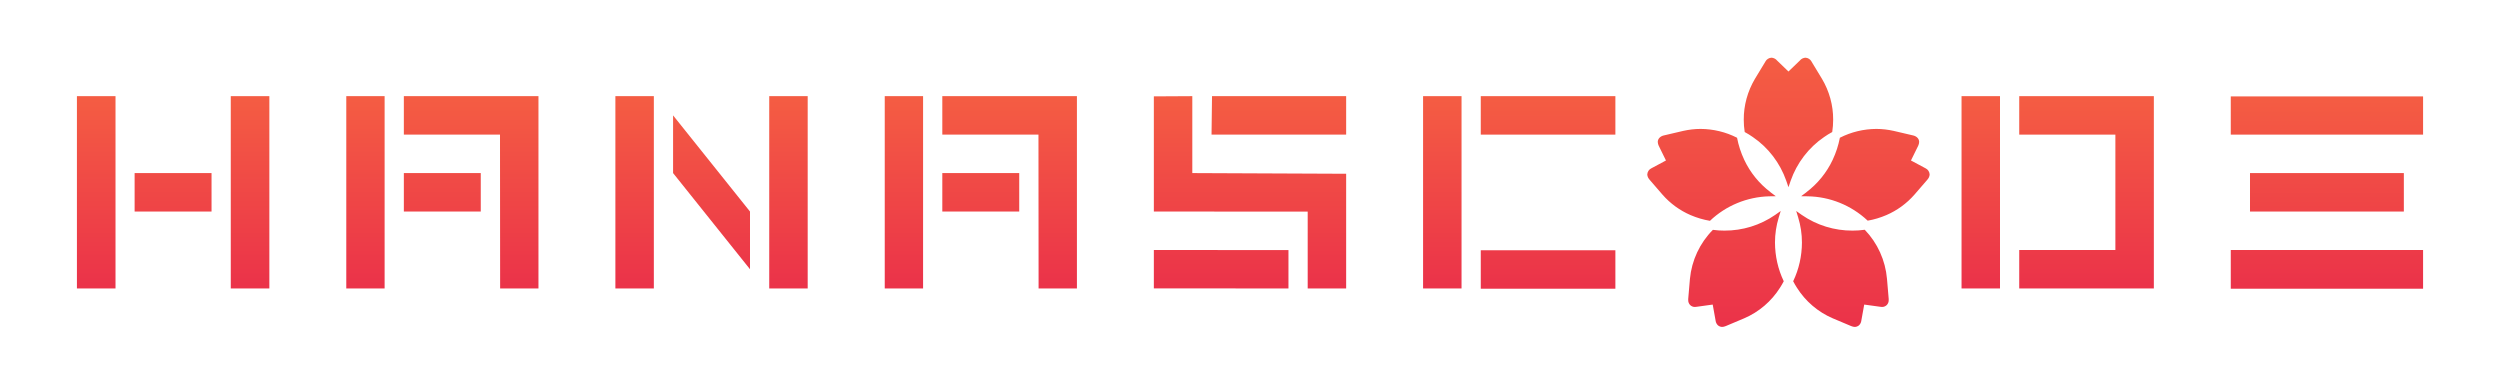
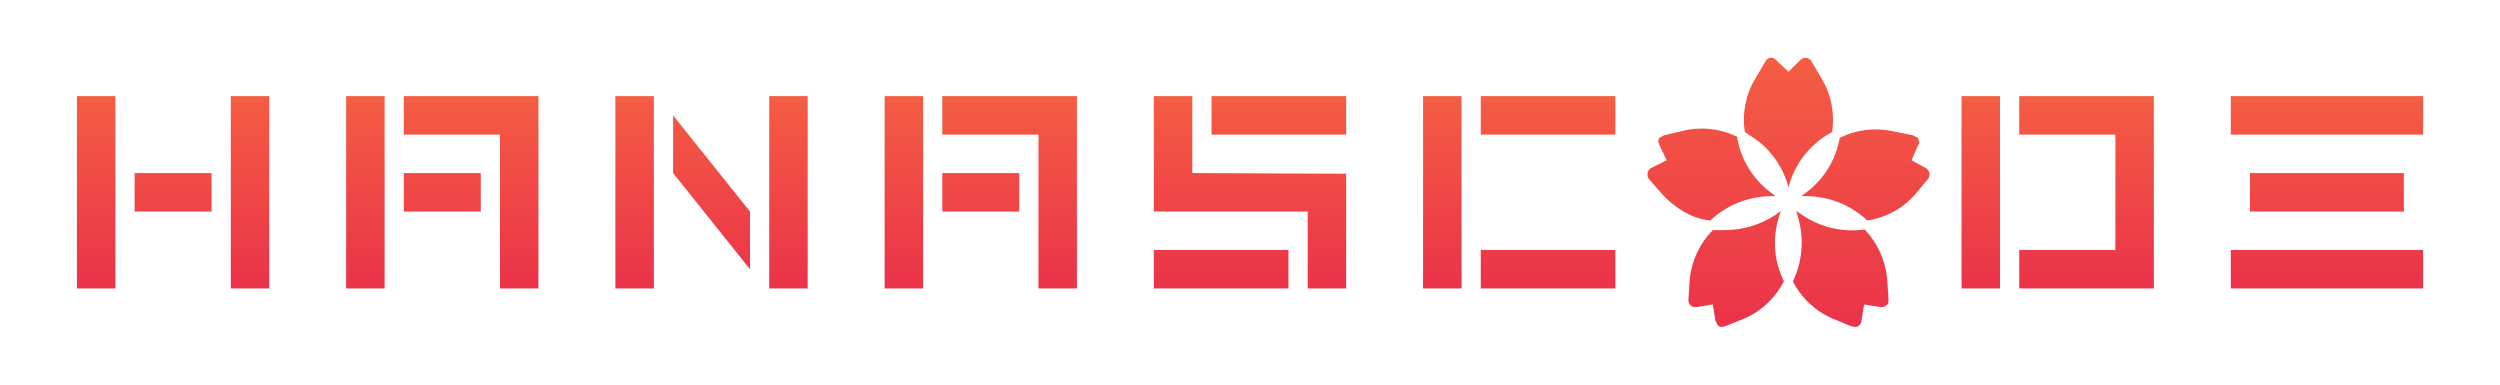
- <svg xmlns="http://www.w3.org/2000/svg" style="isolation:isolate" viewBox="0 0 390 60" width="390pt" height="60pt">
-   <g>
-     <linearGradient id="_lgradient_0" x1="0.5" y1="1" x2="0.5" y2="0" gradientTransform="matrix(30,0,0,30,348,15.04)" gradientUnits="userSpaceOnUse">
-       <stop offset="2.083%" stop-opacity="1" style="stop-color:rgb(235,51,73)" />
-       <stop offset="97.917%" stop-opacity="1" style="stop-color:rgb(244,92,67)" />
-     </linearGradient>
-     <path d=" M 378 39 L 378 45.04 L 348 45.04 L 348 15.04 L 378 15.04 L 378 21 L 348 21 L 348 39 L 378 39 Z  M 351 33 L 351 27 L 375 27 L 375 33 L 351 33 Z " fill-rule="evenodd" fill="url(#_lgradient_0)" />
-     <linearGradient id="_lgradient_1" x1="0.5" y1="1" x2="0.5" y2="0" gradientTransform="matrix(30,0,0,30,306,15)" gradientUnits="userSpaceOnUse">
-       <stop offset="2.083%" stop-opacity="1" style="stop-color:rgb(235,51,73)" />
-       <stop offset="97.917%" stop-opacity="1" style="stop-color:rgb(244,92,67)" />
-     </linearGradient>
-     <path d=" M 312 45 L 306 45 L 306 15 L 312 15 L 312 45 Z  M 315 21 L 315 15 L 336 15 L 336 45 L 315 45 L 315 39 L 330 39 L 330 21 L 315 21 Z " fill-rule="evenodd" fill="url(#_lgradient_1)" />
-     <linearGradient id="_lgradient_2" x1="0.5" y1="1" x2="0.5" y2="0" gradientTransform="matrix(44.049,0,0,42,256.975,9)" gradientUnits="userSpaceOnUse">
-       <stop offset="2.083%" stop-opacity="1" style="stop-color:rgb(235,51,73)" />
-       <stop offset="97.917%" stop-opacity="1" style="stop-color:rgb(244,92,67)" />
-     </linearGradient>
-     <path d=" M 270.981 21.489 C 271.207 22.68 271.589 23.841 272.106 24.943 C 273.038 26.926 274.449 28.656 276.192 29.973 C 276.192 29.973 276.192 29.987 276.192 29.987 L 277.029 30.61 L 277.029 30.61 L 275.992 30.625 C 275.979 30.625 275.979 30.625 275.979 30.625 C 272.546 30.719 269.245 32.076 266.757 34.445 C 266.756 34.446 266.755 34.447 266.754 34.448 C 265.716 34.273 264.699 33.972 263.722 33.553 C 262.059 32.835 260.555 31.743 259.357 30.373 L 257.295 27.99 C 257.295 27.977 257.295 27.977 257.295 27.977 C 257.095 27.764 256.989 27.485 256.975 27.205 C 257.002 26.793 257.241 26.433 257.601 26.26 C 257.614 26.247 257.614 26.247 257.627 26.247 L 259.89 25.036 L 258.759 22.734 C 258.759 22.734 258.759 22.734 258.759 22.734 C 258.665 22.548 258.625 22.348 258.612 22.148 C 258.612 21.922 258.692 21.709 258.838 21.536 C 259.011 21.337 259.251 21.203 259.517 21.137 C 259.517 21.137 259.517 21.137 259.517 21.137 L 262.591 20.418 C 263.483 20.219 264.388 20.112 265.293 20.112 C 267.273 20.122 269.223 20.591 270.981 21.489 L 270.981 21.489 Z  M 277.793 32.913 L 277.483 33.926 C 277.483 33.926 277.483 33.926 277.483 33.926 C 277.097 35.19 276.897 36.508 276.897 37.838 C 276.907 39.937 277.366 41.998 278.265 43.875 C 278.088 44.218 277.893 44.552 277.683 44.878 C 276.352 46.994 274.395 48.671 272.093 49.656 L 269.192 50.88 C 269.179 50.88 269.179 50.88 269.179 50.88 C 269.019 50.96 268.833 50.987 268.646 51 C 268.42 51 268.194 50.907 268.008 50.76 C 267.808 50.574 267.675 50.321 267.635 50.042 C 267.635 50.042 267.635 50.042 267.635 50.029 L 267.183 47.513 L 264.667 47.859 L 264.401 47.886 C 264.122 47.886 263.856 47.779 263.656 47.58 C 263.456 47.367 263.35 47.087 263.363 46.808 L 263.363 46.635 L 263.629 43.508 C 263.902 40.616 265.171 37.909 267.211 35.855 C 267.804 35.938 268.404 35.975 269.006 35.975 C 271.827 35.989 274.595 35.137 276.924 33.527 C 276.924 33.527 276.924 33.527 276.924 33.527 L 277.793 32.913 L 277.793 32.913 Z  M 279 29.204 L 279 29.204 L 279.346 28.19 C 279.346 28.19 279.346 28.19 279.346 28.19 C 280.317 25.422 282.141 23.027 284.563 21.376 C 284.971 21.091 285.391 20.828 285.827 20.597 C 285.926 19.963 285.973 19.32 285.973 18.675 C 285.987 16.439 285.375 14.23 284.23 12.3 L 282.593 9.599 C 282.593 9.599 282.593 9.586 282.593 9.586 C 282.394 9.24 282.048 9.027 281.662 9 C 281.356 9.013 281.063 9.146 280.85 9.359 C 280.85 9.359 280.85 9.373 280.85 9.373 L 279 11.156 L 277.15 9.373 C 277.15 9.373 277.15 9.359 277.15 9.359 C 276.937 9.146 276.644 9.013 276.338 9 C 275.952 9.027 275.606 9.24 275.407 9.586 C 275.407 9.586 275.407 9.599 275.407 9.599 L 273.77 12.3 C 272.625 14.23 272.013 16.439 272.027 18.675 C 272.027 19.32 272.074 19.963 272.173 20.597 C 272.609 20.828 273.029 21.091 273.437 21.376 C 275.859 23.027 277.683 25.422 278.654 28.19 C 278.654 28.19 278.654 28.19 278.654 28.19 L 279 29.204 L 279 29.204 Z  M 280.207 32.913 L 281.076 33.527 C 281.076 33.527 281.076 33.527 281.076 33.527 C 283.405 35.137 286.173 35.989 288.994 35.975 C 289.634 35.975 290.272 35.933 290.903 35.843 C 292.899 37.917 294.125 40.627 294.371 43.508 L 294.637 46.635 L 294.637 46.808 C 294.65 47.087 294.544 47.367 294.344 47.58 C 294.144 47.779 293.878 47.886 293.599 47.886 L 293.333 47.859 L 290.817 47.513 L 290.365 50.029 C 290.365 50.042 290.365 50.042 290.365 50.042 C 290.325 50.321 290.192 50.574 289.992 50.76 C 289.806 50.907 289.58 51 289.354 51 C 289.167 50.987 288.981 50.96 288.821 50.88 C 288.821 50.88 288.821 50.88 288.808 50.88 L 285.907 49.656 C 283.605 48.671 281.648 46.994 280.317 44.878 C 280.107 44.552 279.912 44.218 279.735 43.875 C 280.634 41.998 281.093 39.937 281.103 37.838 C 281.103 36.508 280.903 35.19 280.517 33.926 C 280.517 33.926 280.517 33.926 280.517 33.926 L 280.207 32.913 L 280.207 32.913 L 280.207 32.913 Z  M 280.971 30.61 L 281.808 29.987 C 281.808 29.987 281.808 29.973 281.808 29.973 C 283.551 28.656 284.962 26.926 285.894 24.943 C 286.411 23.841 286.793 22.68 287.019 21.489 L 287.019 21.489 C 288.777 20.591 290.727 20.122 292.707 20.112 C 293.612 20.112 294.517 20.219 295.409 20.418 L 298.483 21.137 C 298.483 21.137 298.483 21.137 298.483 21.137 C 298.749 21.203 298.989 21.337 299.162 21.536 C 299.308 21.709 299.388 21.922 299.388 22.148 C 299.375 22.348 299.335 22.548 299.241 22.734 C 299.241 22.734 299.241 22.734 299.241 22.734 L 298.11 25.036 L 300.373 26.247 C 300.386 26.247 300.386 26.247 300.399 26.26 C 300.759 26.433 300.998 26.793 301.025 27.205 C 301.011 27.485 300.905 27.764 300.705 27.977 C 300.705 27.977 300.705 27.977 300.705 27.99 L 298.643 30.373 C 297.445 31.743 295.941 32.835 294.278 33.553 C 293.336 33.957 292.356 34.251 291.357 34.425 C 291.342 34.408 291.326 34.393 291.31 34.378 C 288.781 32.023 285.468 30.679 282.008 30.625 L 280.971 30.61 L 280.971 30.61 L 280.971 30.61 L 280.971 30.61 Z " fill-rule="evenodd" fill="url(#_lgradient_2)" />
-     <linearGradient id="_lgradient_3" x1="0.5" y1="1" x2="0.5" y2="0" gradientTransform="matrix(30,0,0,30.04,222,15)" gradientUnits="userSpaceOnUse">
-       <stop offset="2.083%" stop-opacity="1" style="stop-color:rgb(235,51,73)" />
-       <stop offset="97.917%" stop-opacity="1" style="stop-color:rgb(244,92,67)" />
-     </linearGradient>
-     <path d=" M 222 45 L 222 15 L 228 15 L 228 21 L 228 45 L 222 45 L 222 45 Z  M 231 21 L 252 21 L 252 15 L 231 15 L 231 21 L 231 21 L 231 21 Z  M 231 45.04 L 252 45.04 L 252 39.04 L 231 39.04 L 231 45.04 L 231 45.04 Z " fill-rule="evenodd" fill="url(#_lgradient_3)" />
-     <linearGradient id="_lgradient_4" x1="0.5" y1="1" x2="0.5" y2="0" gradientTransform="matrix(30,0,0,30,180,15)" gradientUnits="userSpaceOnUse">
-       <stop offset="2.083%" stop-opacity="1" style="stop-color:rgb(235,51,73)" />
-       <stop offset="97.917%" stop-opacity="1" style="stop-color:rgb(244,92,67)" />
-     </linearGradient>
-     <path d=" M 180 15.033 L 186 15 L 186 27 L 210 27.107 L 210 45 L 204 45 L 204 33.011 L 180 33 L 180 15.033 Z  M 201 39.011 L 201 45 L 180 44.989 L 180 39 L 201 39.011 Z  M 210 15 L 210 21 L 189 21 L 189.075 15 L 210 15 Z " fill-rule="evenodd" fill="url(#_lgradient_4)" />
-     <linearGradient id="_lgradient_5" x1="0.5" y1="1" x2="0.5" y2="0" gradientTransform="matrix(29.98,0,0,30,138.02,15)" gradientUnits="userSpaceOnUse">
-       <stop offset="2.083%" stop-opacity="1" style="stop-color:rgb(235,51,73)" />
-       <stop offset="97.917%" stop-opacity="1" style="stop-color:rgb(244,92,67)" />
-     </linearGradient>
-     <path d=" M 144 45 L 138.02 45 L 138.02 15 L 144 15 L 144 45 L 144 45 Z  M 159 27 L 159 33 L 147 33 L 147 27 L 159 27 L 159 27 Z  M 168 45 L 162.02 45 L 162 21 L 147 21 L 147 15 L 162 15 L 168 15 L 168 45 Z " fill-rule="evenodd" fill="url(#_lgradient_5)" />
-     <linearGradient id="_lgradient_6" x1="0.5" y1="1" x2="0.5" y2="0" gradientTransform="matrix(30,0,0,30,96,15)" gradientUnits="userSpaceOnUse">
-       <stop offset="2.083%" stop-opacity="1" style="stop-color:rgb(235,51,73)" />
-       <stop offset="97.917%" stop-opacity="1" style="stop-color:rgb(244,92,67)" />
-     </linearGradient>
-     <path d=" M 96 15 L 102 15 L 102 45 L 96 45 L 96 15 L 96 15 Z  M 120 15 L 126 15 L 126 45 L 120 45 L 120 15 L 120 15 Z  M 105 18 L 105 27 L 117 42 L 117 33 L 105 18 Z " fill-rule="evenodd" fill="url(#_lgradient_6)" />
-     <linearGradient id="_lgradient_7" x1="0.5" y1="1" x2="0.5" y2="0" gradientTransform="matrix(29.98,0,0,30,54.02,15)" gradientUnits="userSpaceOnUse">
-       <stop offset="2.083%" stop-opacity="1" style="stop-color:rgb(235,51,73)" />
-       <stop offset="97.917%" stop-opacity="1" style="stop-color:rgb(244,92,67)" />
-     </linearGradient>
-     <path d=" M 60 45 L 54.02 45 L 54.02 15 L 60 15 L 60 45 L 60 45 Z  M 75 27 L 75 33 L 63 33 L 63 27 L 75 27 L 75 27 Z  M 84 45 L 78.02 45 L 78 21 L 63 21 L 63 15 L 78 15 L 84 15 L 84 45 Z " fill-rule="evenodd" fill="url(#_lgradient_7)" />
-     <linearGradient id="_lgradient_8" x1="0.5" y1="1" x2="0.5" y2="0" gradientTransform="matrix(30.02,0,0,30,12,15)" gradientUnits="userSpaceOnUse">
-       <stop offset="2.083%" stop-opacity="1" style="stop-color:rgb(235,51,73)" />
-       <stop offset="97.917%" stop-opacity="1" style="stop-color:rgb(244,92,67)" />
-     </linearGradient>
-     <path d=" M 36 45 L 42.02 45 L 42.02 15 L 36 15 L 36 45 L 36 45 Z  M 33 27 L 33 33 L 21 33 L 21 27 L 33 27 L 33 27 Z  M 12 45 L 18.02 45 L 18.02 15 L 12 15 L 12 45 Z " fill-rule="evenodd" fill="url(#_lgradient_8)" />
-   </g>
+ <svg xmlns="http://www.w3.org/2000/svg" style="isolation:isolate" viewBox="0 0 390 60">
+   <style>@keyframes rotate{100%{transform:rotate(360deg)}}#logo{animation:rotate linear 12s infinite;transform-origin:center;transform-box:fill-box}</style>
+   <linearGradient id="a" x1=".5" x2=".5" y1="1" y2="0" gradientTransform="matrix(366 0 0 30.04 12 15)" gradientUnits="userSpaceOnUse">
+     <stop offset="2.1%" stop-color="#eb3349" />
+     <stop offset="97.9%" stop-color="#f45c43" />
+   </linearGradient>
+   <path fill="url(#a)" fill-rule="evenodd" d="M378 39v6h-30V15h30v6h-30v18h30Zm-27-6v-6h24v6h-24Zm-39 12h-6V15h6v30Zm3-24v-6h21v30h-21v-6h15V21h-15Zm-93 24V15h6v30h-6Zm9-24h21v-6h-21v6Zm0 24h21v-6h-21v6Zm-51-30h6v12l24 .1V45h-6V33h-24V15Zm21 24v6h-21v-6h21Zm9-24v6h-21v-6h21Zm-66 30h-6V15h6v30Zm15-18v6h-12v-6h12Zm9 18h-6V21h-15v-6h21v30ZM96 15h6v30h-6V15Zm24 0h6v30h-6V15Zm-15 3v9l12 15v-9l-12-15ZM60 45h-6V15h6v30Zm15-18v6H63v-6h12Zm9 18h-6V21H63v-6h21v30Zm-48 0h6V15h-6v30Zm-3-18v6H21v-6h12ZM12 45h6V15h-6v30Z" />
+   <linearGradient id="b" x1=".5" x2=".5" y1="1" y2="0" gradientTransform="matrix(44.049 0 0 42 257 9)" gradientUnits="userSpaceOnUse">
+     <stop offset="2.1%" stop-color="#eb3349" />
+     <stop offset="97.9%" stop-color="#f45c43" />
+   </linearGradient>
+   <path id="logo" fill="url(#b)" fill-rule="evenodd" d="M271 21.5a13.5 13.5 0 0 0 5.2 8.5l.8.6h-1a14 14 0 0 0-9.2 3.8c-1-.1-2.1-.4-3-.8-1.7-.8-3.2-1.9-4.4-3.2l-2.1-2.4c-.2-.2-.3-.5-.3-.8 0-.4.2-.8.6-1L260 25l-1.1-2.3-.2-.6c0-.2 0-.4.2-.6l.7-.4 3-.7a12.4 12.4 0 0 1 8.5 1Zm6.8 11.4-.3 1a13.4 13.4 0 0 0 .8 10l-.6 1a12.4 12.4 0 0 1-5.6 4.8l-3 1.2-.5.1a1 1 0 0 1-.6-.2l-.4-.8-.4-2.5-2.5.4h-.3a1 1 0 0 1-.7-.3 1 1 0 0 1-.3-.8v-.2l.2-3c.3-3 1.6-5.7 3.6-7.7h1.8c2.8 0 5.6-.8 8-2.4l.8-.6Zm1.2-3.7.3-1a13.7 13.7 0 0 1 6.5-7.6 12.5 12.5 0 0 0-1.6-8.3l-1.6-2.7c-.2-.4-.6-.6-1-.6-.2 0-.5.1-.8.4l-1.8 1.8-1.9-1.8a1 1 0 0 0-.8-.4 1 1 0 0 0-.9.6l-1.6 2.7a12.4 12.4 0 0 0-1.6 8.3l1.2.8c2.5 1.6 4.3 4 5.3 6.8l.3 1Zm1.2 3.7.9.6a13.8 13.8 0 0 0 9.8 2.3 13 13 0 0 1 3.5 7.7l.2 3.1v.2c0 .3 0 .6-.3.8a1 1 0 0 1-.7.3h-.3l-2.5-.4-.4 2.5c0 .3-.2.6-.4.8a1 1 0 0 1-.6.2l-.6-.1-2.9-1.2a12.4 12.4 0 0 1-6.2-5.8 14.1 14.1 0 0 0 .8-10l-.3-1Zm.8-2.3.8-.6a13.5 13.5 0 0 0 5.2-8.5 12.6 12.6 0 0 1 8.4-1l3 .6.8.4.2.6c0 .2 0 .4-.2.6l-1 2.3 2.2 1.2c.4.2.6.6.6 1 0 .3-.1.6-.3.8l-2 2.4a12.3 12.3 0 0 1-7.4 4 14 14 0 0 0-9.3-3.8h-1Z" />
</svg>
